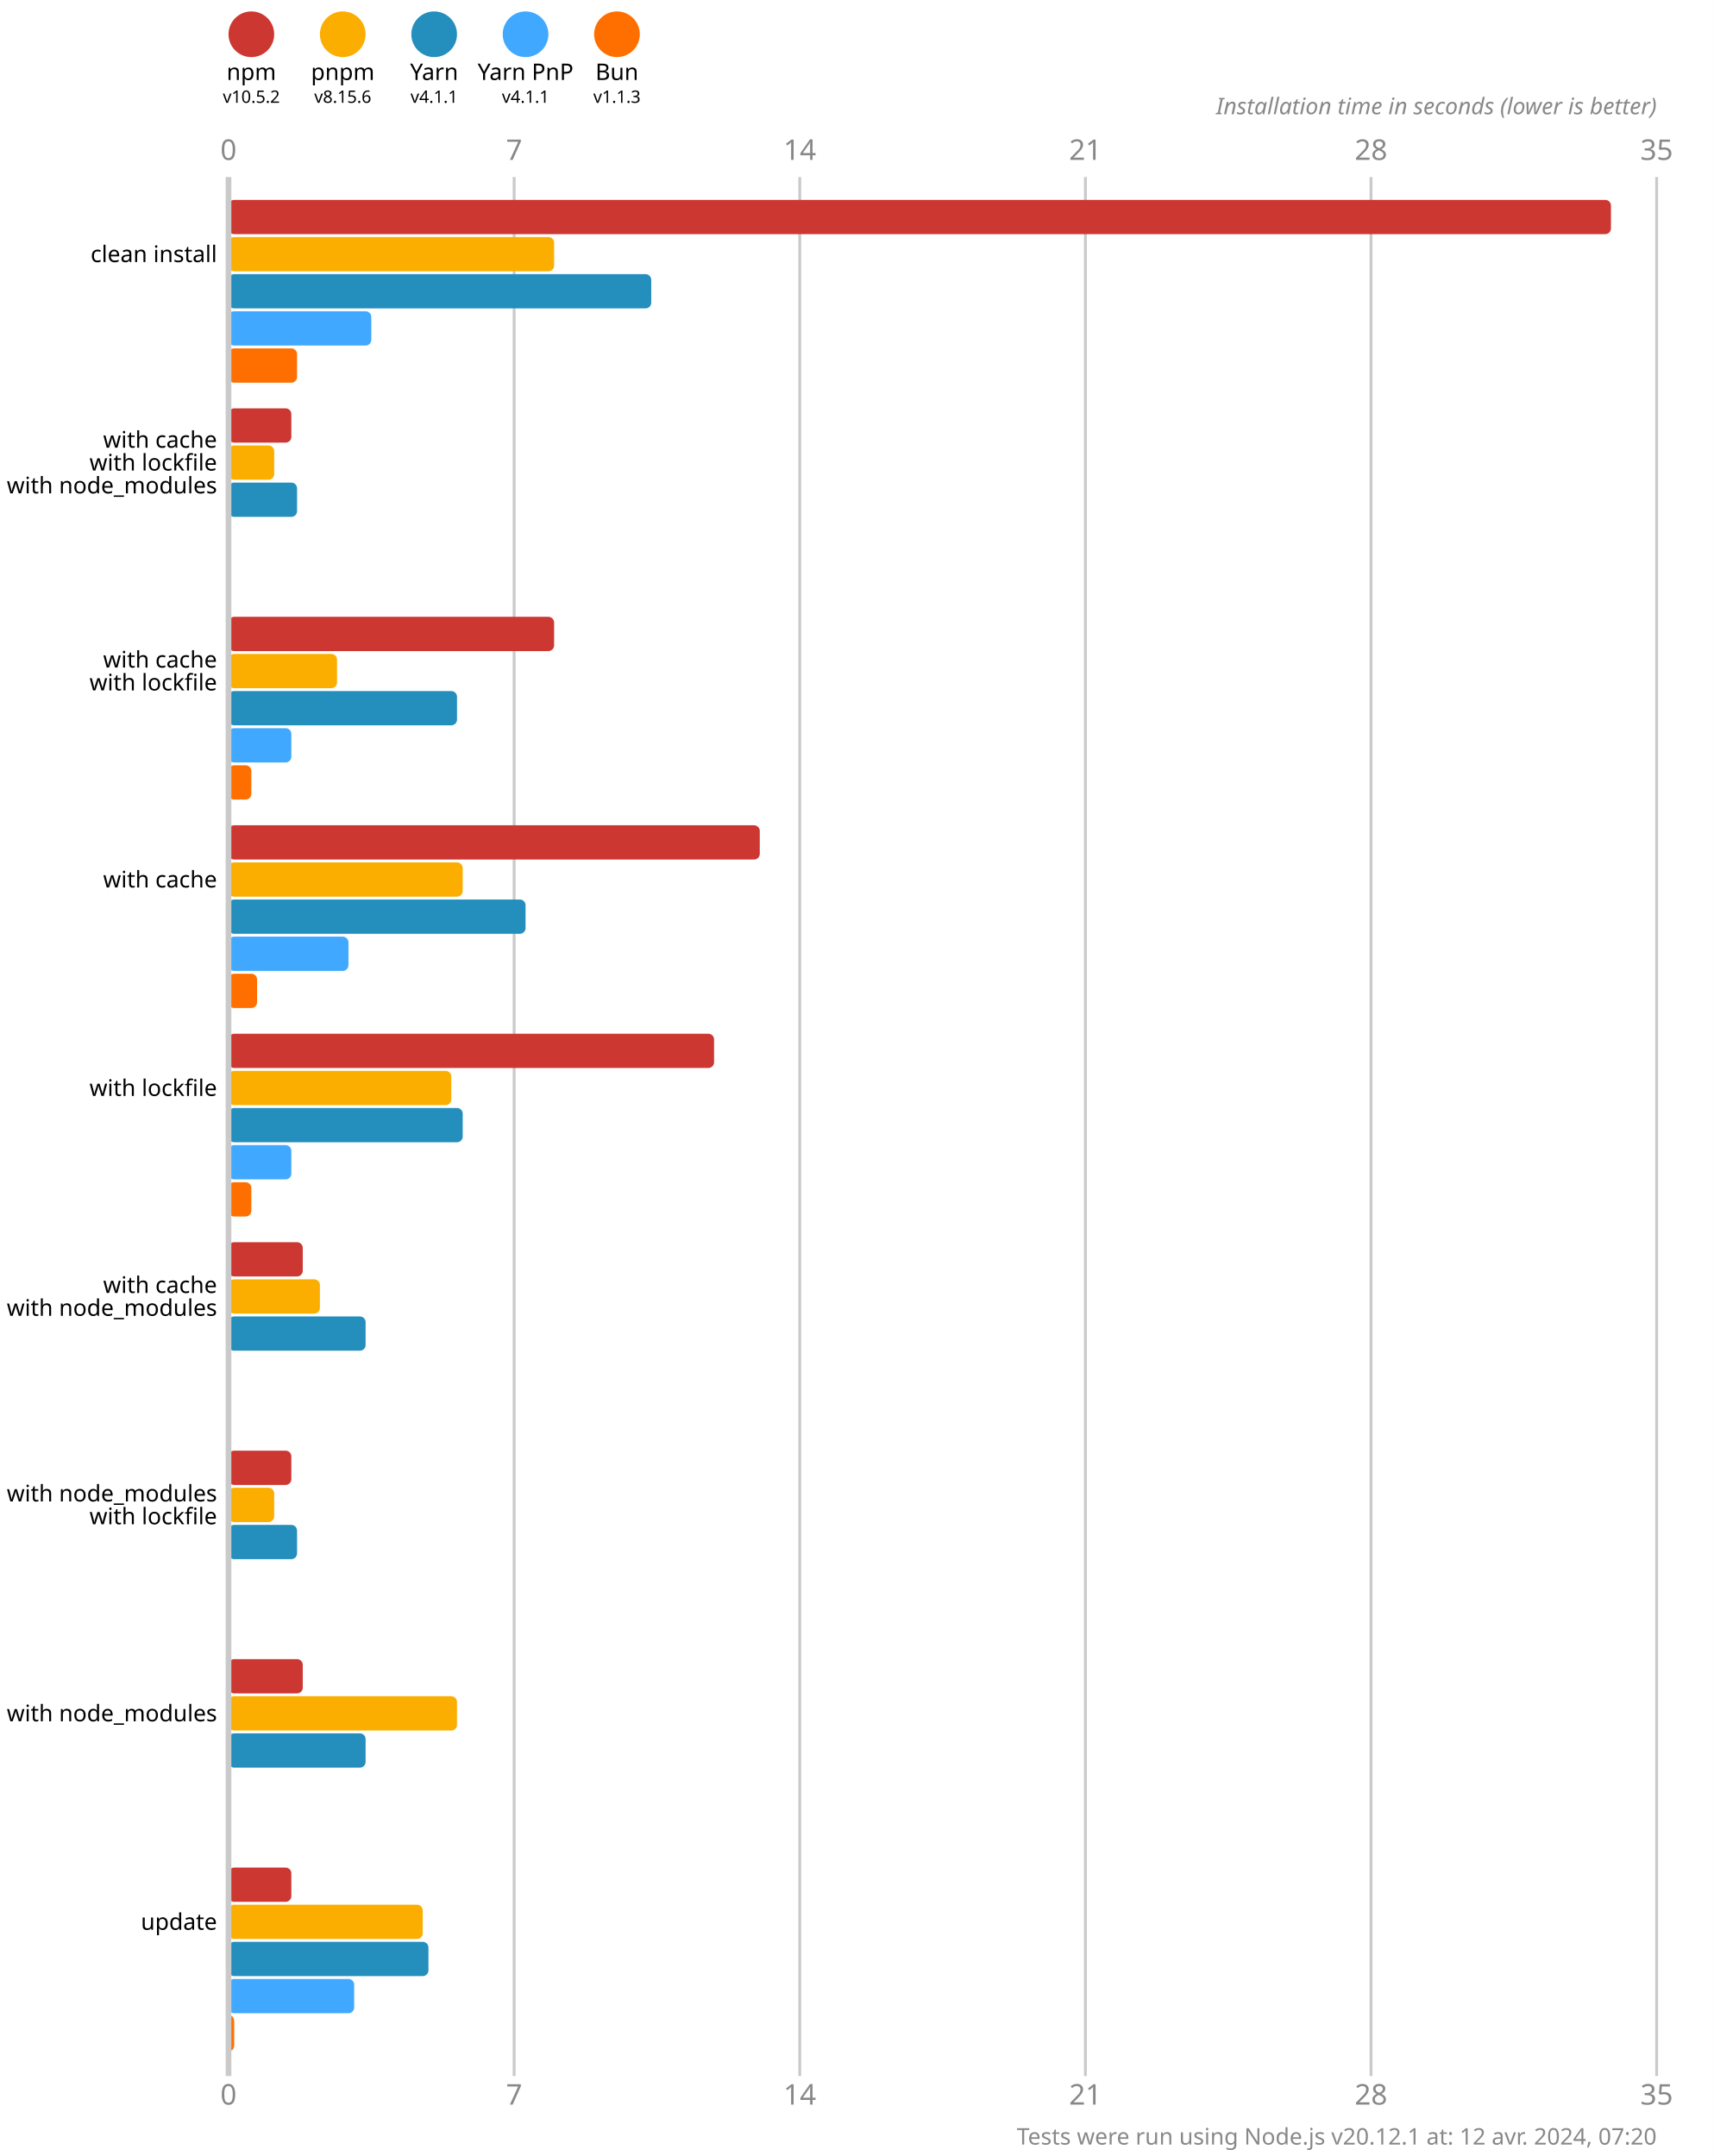
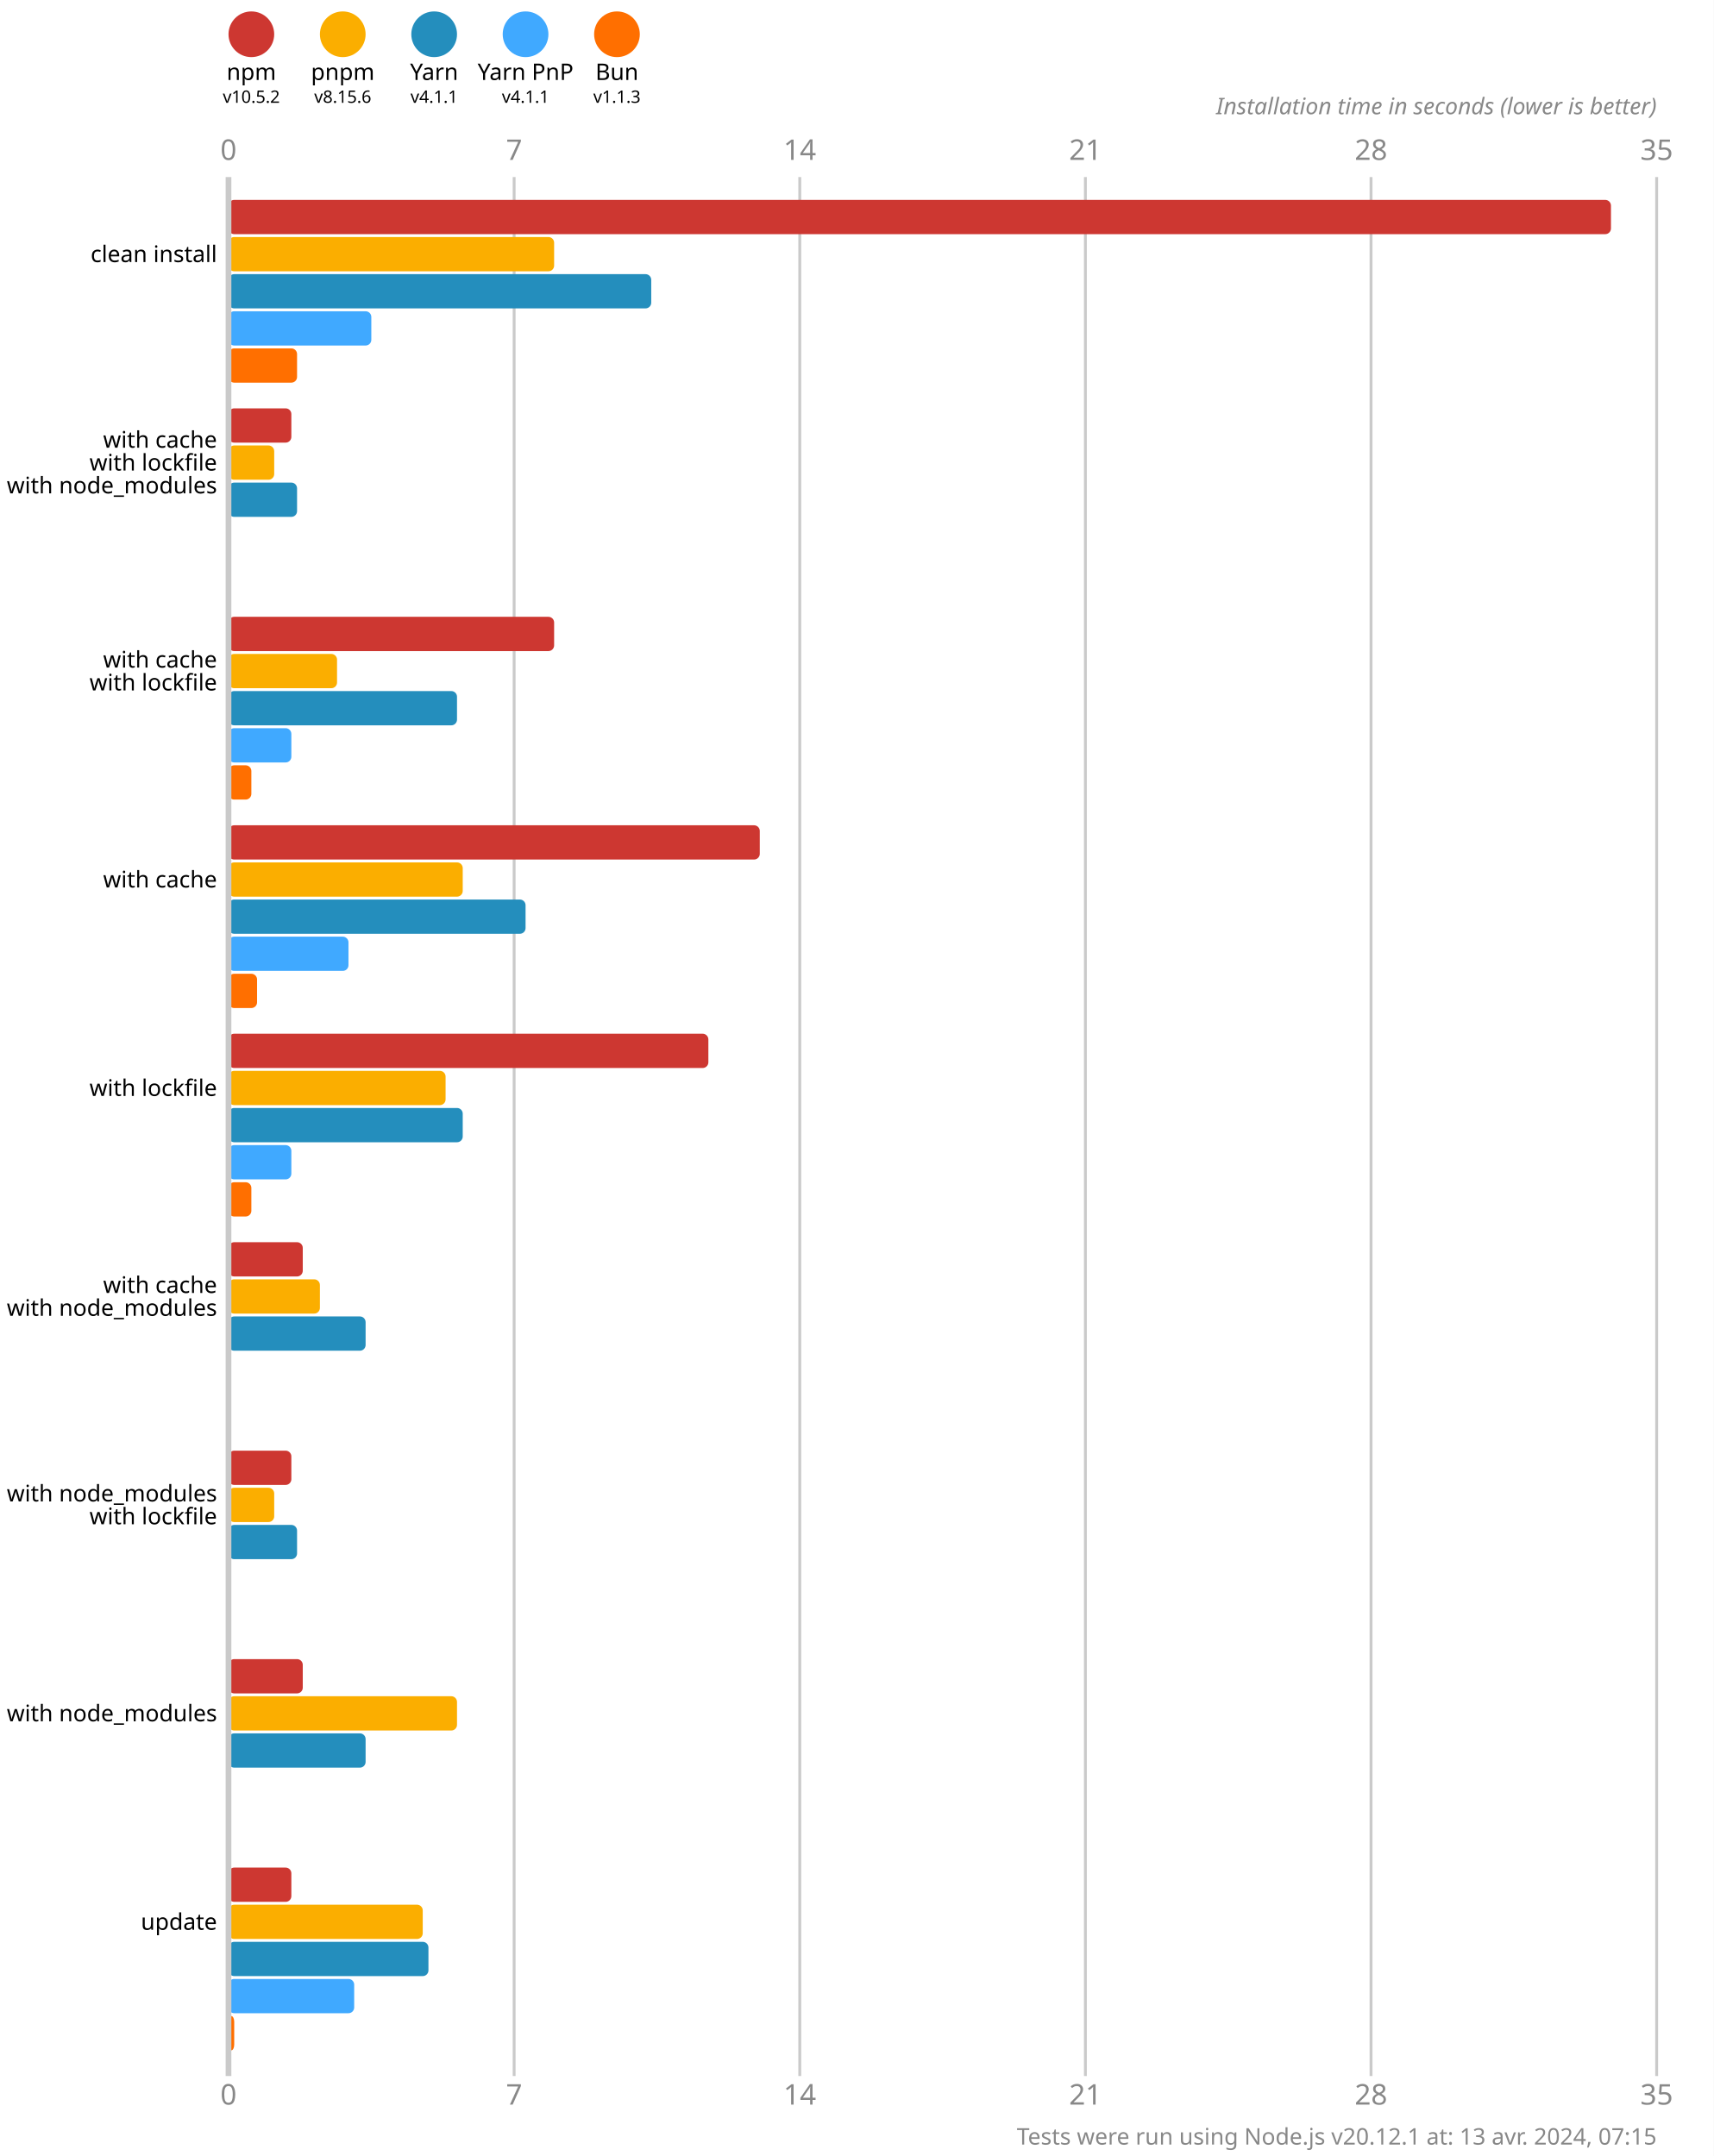
<svg xmlns="http://www.w3.org/2000/svg" version="1.1" viewBox="0 0 300 377.5">
  <style>
    .font { font-family: sans-serif; }
    .s3 { font-size: 3px; }
    .s4 { font-size: 4px; }
    .s5 { font-size: 5px; }
    .line { stroke: #cacaca; }
    .width { stroke-width: 0.5; }
    .text { fill: #888; }
  </style>
  <rect x="0" y="0" width="300" height="377.5" fill="#fff" />
  <circle cx="44" cy="6" r="4" fill="#cd3731" />
  <text x="44" y="14" class="font s4" text-anchor="middle">npm</text>
  <text x="44" y="18" class="font s3" text-anchor="middle">v10.5.2</text>
  <circle cx="60" cy="6" r="4" fill="#fbae00" />
  <text x="60" y="14" class="font s4" text-anchor="middle">pnpm</text>
  <text x="60" y="18" class="font s3" text-anchor="middle">v8.15.6</text>
  <circle cx="76" cy="6" r="4" fill="#248ebd" />
  <text x="76" y="14" class="font s4" text-anchor="middle">Yarn</text>
  <text x="76" y="18" class="font s3" text-anchor="middle">v4.1.1</text>
  <circle cx="92" cy="6" r="4" fill="#40a9ff" />
  <text x="92" y="14" class="font s4" text-anchor="middle">Yarn PnP</text>
  <text x="92" y="18" class="font s3" text-anchor="middle">v4.1.1</text>
  <circle cx="108" cy="6" r="4" fill="#ff6f00" />
  <text x="108" y="14" class="font s4" text-anchor="middle">Bun</text>
  <text x="108" y="18" class="font s3" text-anchor="middle">v1.1.3</text>
  <text x="40" y="28" class="font s5 text" text-anchor="middle">0</text>
  <text x="40" y="368.5" class="font s5 text" text-anchor="middle">0</text>
  <line x1="90" y1="31" x2="90" y2="363.5" class="line width" />
  <text x="90" y="28" class="font s5 text" text-anchor="middle">7</text>
  <text x="90" y="368.5" class="font s5 text" text-anchor="middle">7</text>
  <line x1="140" y1="31" x2="140" y2="363.5" class="line width" />
  <text x="140" y="28" class="font s5 text" text-anchor="middle">14</text>
  <text x="140" y="368.5" class="font s5 text" text-anchor="middle">14</text>
  <line x1="190" y1="31" x2="190" y2="363.5" class="line width" />
  <text x="190" y="28" class="font s5 text" text-anchor="middle">21</text>
  <text x="190" y="368.5" class="font s5 text" text-anchor="middle">21</text>
  <line x1="240" y1="31" x2="240" y2="363.5" class="line width" />
  <text x="240" y="28" class="font s5 text" text-anchor="middle">28</text>
  <text x="240" y="368.5" class="font s5 text" text-anchor="middle">28</text>
  <line x1="290" y1="31" x2="290" y2="363.5" class="line width" />
  <text x="290" y="28" class="font s5 text" text-anchor="middle">35</text>
  <text x="290" y="368.5" class="font s5 text" text-anchor="middle">35</text>
  <text x="290" y="20" class="font s4 text" font-style="italic" text-anchor="end">Installation time in seconds (lower is better)</text>
  <rect x="40" y="35" width="242" height="6" fill="#cd3731" rx="1" ry="1" />
  <rect x="40" y="41.5" width="57" height="6" fill="#fbae00" rx="1" ry="1" />
  <rect x="40" y="48" width="74" height="6" fill="#248ebd" rx="1" ry="1" />
  <rect x="40" y="54.5" width="25" height="6" fill="#40a9ff" rx="1" ry="1" />
  <rect x="40" y="61" width="12" height="6" fill="#ff6f00" rx="1" ry="1" />
  <rect x="40" y="71.5" width="11" height="6" fill="#cd3731" rx="1" ry="1" />
  <rect x="40" y="78" width="8" height="6" fill="#fbae00" rx="1" ry="1" />
  <rect x="40" y="84.5" width="12" height="6" fill="#248ebd" rx="1" ry="1" />
  <rect x="40" y="91" width="0" height="6" fill="#40a9ff" rx="1" ry="1" />
  <rect x="40" y="97.5" width="0" height="6" fill="#ff6f00" rx="1" ry="1" />
  <rect x="40" y="108" width="57" height="6" fill="#cd3731" rx="1" ry="1" />
  <rect x="40" y="114.5" width="19" height="6" fill="#fbae00" rx="1" ry="1" />
  <rect x="40" y="121" width="40" height="6" fill="#248ebd" rx="1" ry="1" />
  <rect x="40" y="127.5" width="11" height="6" fill="#40a9ff" rx="1" ry="1" />
  <rect x="40" y="134" width="4" height="6" fill="#ff6f00" rx="1" ry="1" />
  <rect x="40" y="144.5" width="93" height="6" fill="#cd3731" rx="1" ry="1" />
  <rect x="40" y="151" width="41" height="6" fill="#fbae00" rx="1" ry="1" />
  <rect x="40" y="157.5" width="52" height="6" fill="#248ebd" rx="1" ry="1" />
  <rect x="40" y="164" width="21" height="6" fill="#40a9ff" rx="1" ry="1" />
  <rect x="40" y="170.5" width="5" height="6" fill="#ff6f00" rx="1" ry="1" />
-   <rect x="40" y="181" width="85" height="6" fill="#cd3731" rx="1" ry="1" />
-   <rect x="40" y="187.5" width="39" height="6" fill="#fbae00" rx="1" ry="1" />
+   <rect x="40" y="181" width="84" height="6" fill="#cd3731" rx="1" ry="1" />
+   <rect x="40" y="187.5" width="38" height="6" fill="#fbae00" rx="1" ry="1" />
  <rect x="40" y="194" width="41" height="6" fill="#248ebd" rx="1" ry="1" />
  <rect x="40" y="200.5" width="11" height="6" fill="#40a9ff" rx="1" ry="1" />
  <rect x="40" y="207" width="4" height="6" fill="#ff6f00" rx="1" ry="1" />
  <rect x="40" y="217.5" width="13" height="6" fill="#cd3731" rx="1" ry="1" />
  <rect x="40" y="224" width="16" height="6" fill="#fbae00" rx="1" ry="1" />
  <rect x="40" y="230.5" width="24" height="6" fill="#248ebd" rx="1" ry="1" />
  <rect x="40" y="237" width="0" height="6" fill="#40a9ff" rx="1" ry="1" />
  <rect x="40" y="243.5" width="0" height="6" fill="#ff6f00" rx="1" ry="1" />
  <rect x="40" y="254" width="11" height="6" fill="#cd3731" rx="1" ry="1" />
  <rect x="40" y="260.5" width="8" height="6" fill="#fbae00" rx="1" ry="1" />
  <rect x="40" y="267" width="12" height="6" fill="#248ebd" rx="1" ry="1" />
  <rect x="40" y="273.5" width="0" height="6" fill="#40a9ff" rx="1" ry="1" />
  <rect x="40" y="280" width="0" height="6" fill="#ff6f00" rx="1" ry="1" />
  <rect x="40" y="290.5" width="13" height="6" fill="#cd3731" rx="1" ry="1" />
  <rect x="40" y="297" width="40" height="6" fill="#fbae00" rx="1" ry="1" />
  <rect x="40" y="303.5" width="24" height="6" fill="#248ebd" rx="1" ry="1" />
  <rect x="40" y="310" width="0" height="6" fill="#40a9ff" rx="1" ry="1" />
  <rect x="40" y="316.5" width="0" height="6" fill="#ff6f00" rx="1" ry="1" />
  <rect x="40" y="327" width="11" height="6" fill="#cd3731" rx="1" ry="1" />
  <rect x="40" y="333.5" width="34" height="6" fill="#fbae00" rx="1" ry="1" />
  <rect x="40" y="340" width="35" height="6" fill="#248ebd" rx="1" ry="1" />
  <rect x="40" y="346.5" width="22" height="6" fill="#40a9ff" rx="1" ry="1" />
  <rect x="40" y="353" width="1" height="6" fill="#ff6f00" rx="1" ry="1" />
  <line x1="40" y1="31" x2="40" y2="363.5" class="line" />
  <text x="38" y="44.5" class="font s4" dominant-baseline="middle" text-anchor="end">clean install</text>
  <text x="38" y="77" class="font s4" dominant-baseline="middle" text-anchor="end">with cache</text>
  <text x="38" y="81" class="font s4" dominant-baseline="middle" text-anchor="end">with lockfile</text>
  <text x="38" y="85" class="font s4" dominant-baseline="middle" text-anchor="end">with node_modules</text>
  <text x="38" y="115.5" class="font s4" dominant-baseline="middle" text-anchor="end">with cache</text>
  <text x="38" y="119.5" class="font s4" dominant-baseline="middle" text-anchor="end">with lockfile</text>
  <text x="38" y="154" class="font s4" dominant-baseline="middle" text-anchor="end">with cache</text>
  <text x="38" y="190.5" class="font s4" dominant-baseline="middle" text-anchor="end">with lockfile</text>
  <text x="38" y="225" class="font s4" dominant-baseline="middle" text-anchor="end">with cache</text>
  <text x="38" y="229" class="font s4" dominant-baseline="middle" text-anchor="end">with node_modules</text>
  <text x="38" y="261.5" class="font s4" dominant-baseline="middle" text-anchor="end">with node_modules</text>
  <text x="38" y="265.5" class="font s4" dominant-baseline="middle" text-anchor="end">with lockfile</text>
  <text x="38" y="300" class="font s4" dominant-baseline="middle" text-anchor="end">with node_modules</text>
  <text x="38" y="336.5" class="font s4" dominant-baseline="middle" text-anchor="end">update</text>
-   <text x="290" y="375.5" class="font s4 text" text-anchor="end">Tests were run using Node.js v20.12.1 at: 12 avr. 2024, 07:20</text>
+   <text x="290" y="375.5" class="font s4 text" text-anchor="end">Tests were run using Node.js v20.12.1 at: 13 avr. 2024, 07:15</text>
</svg>
